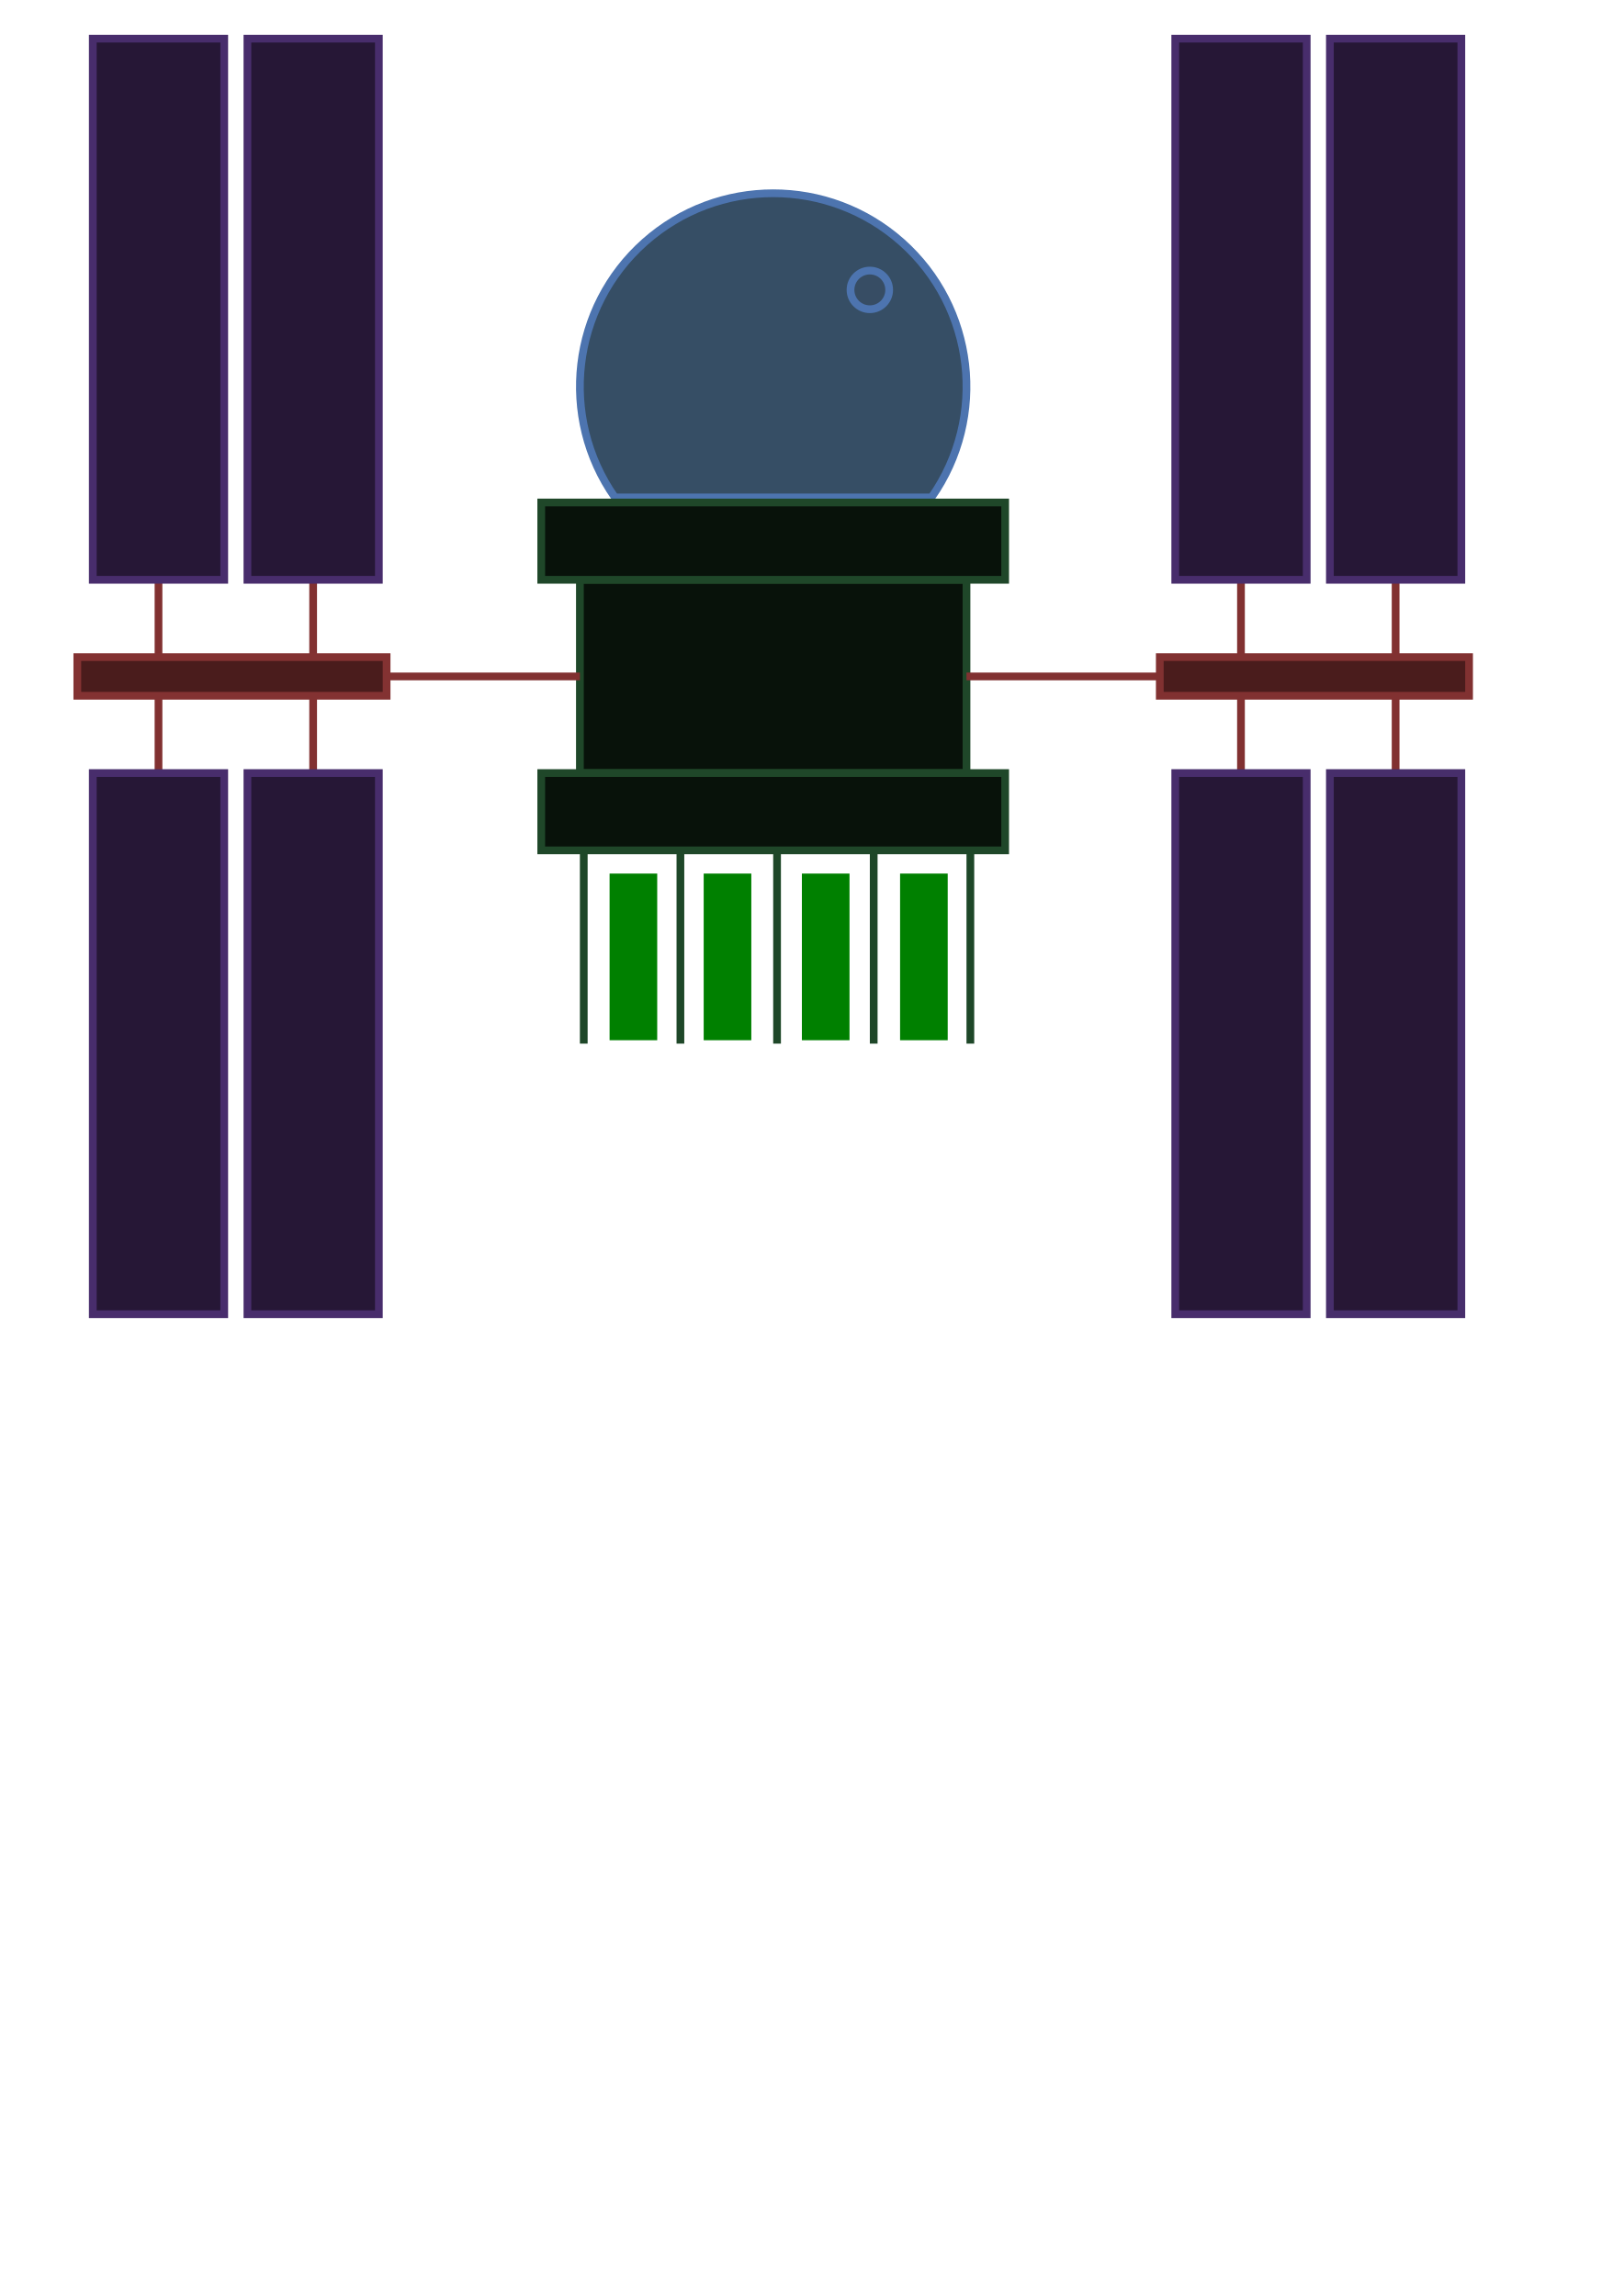
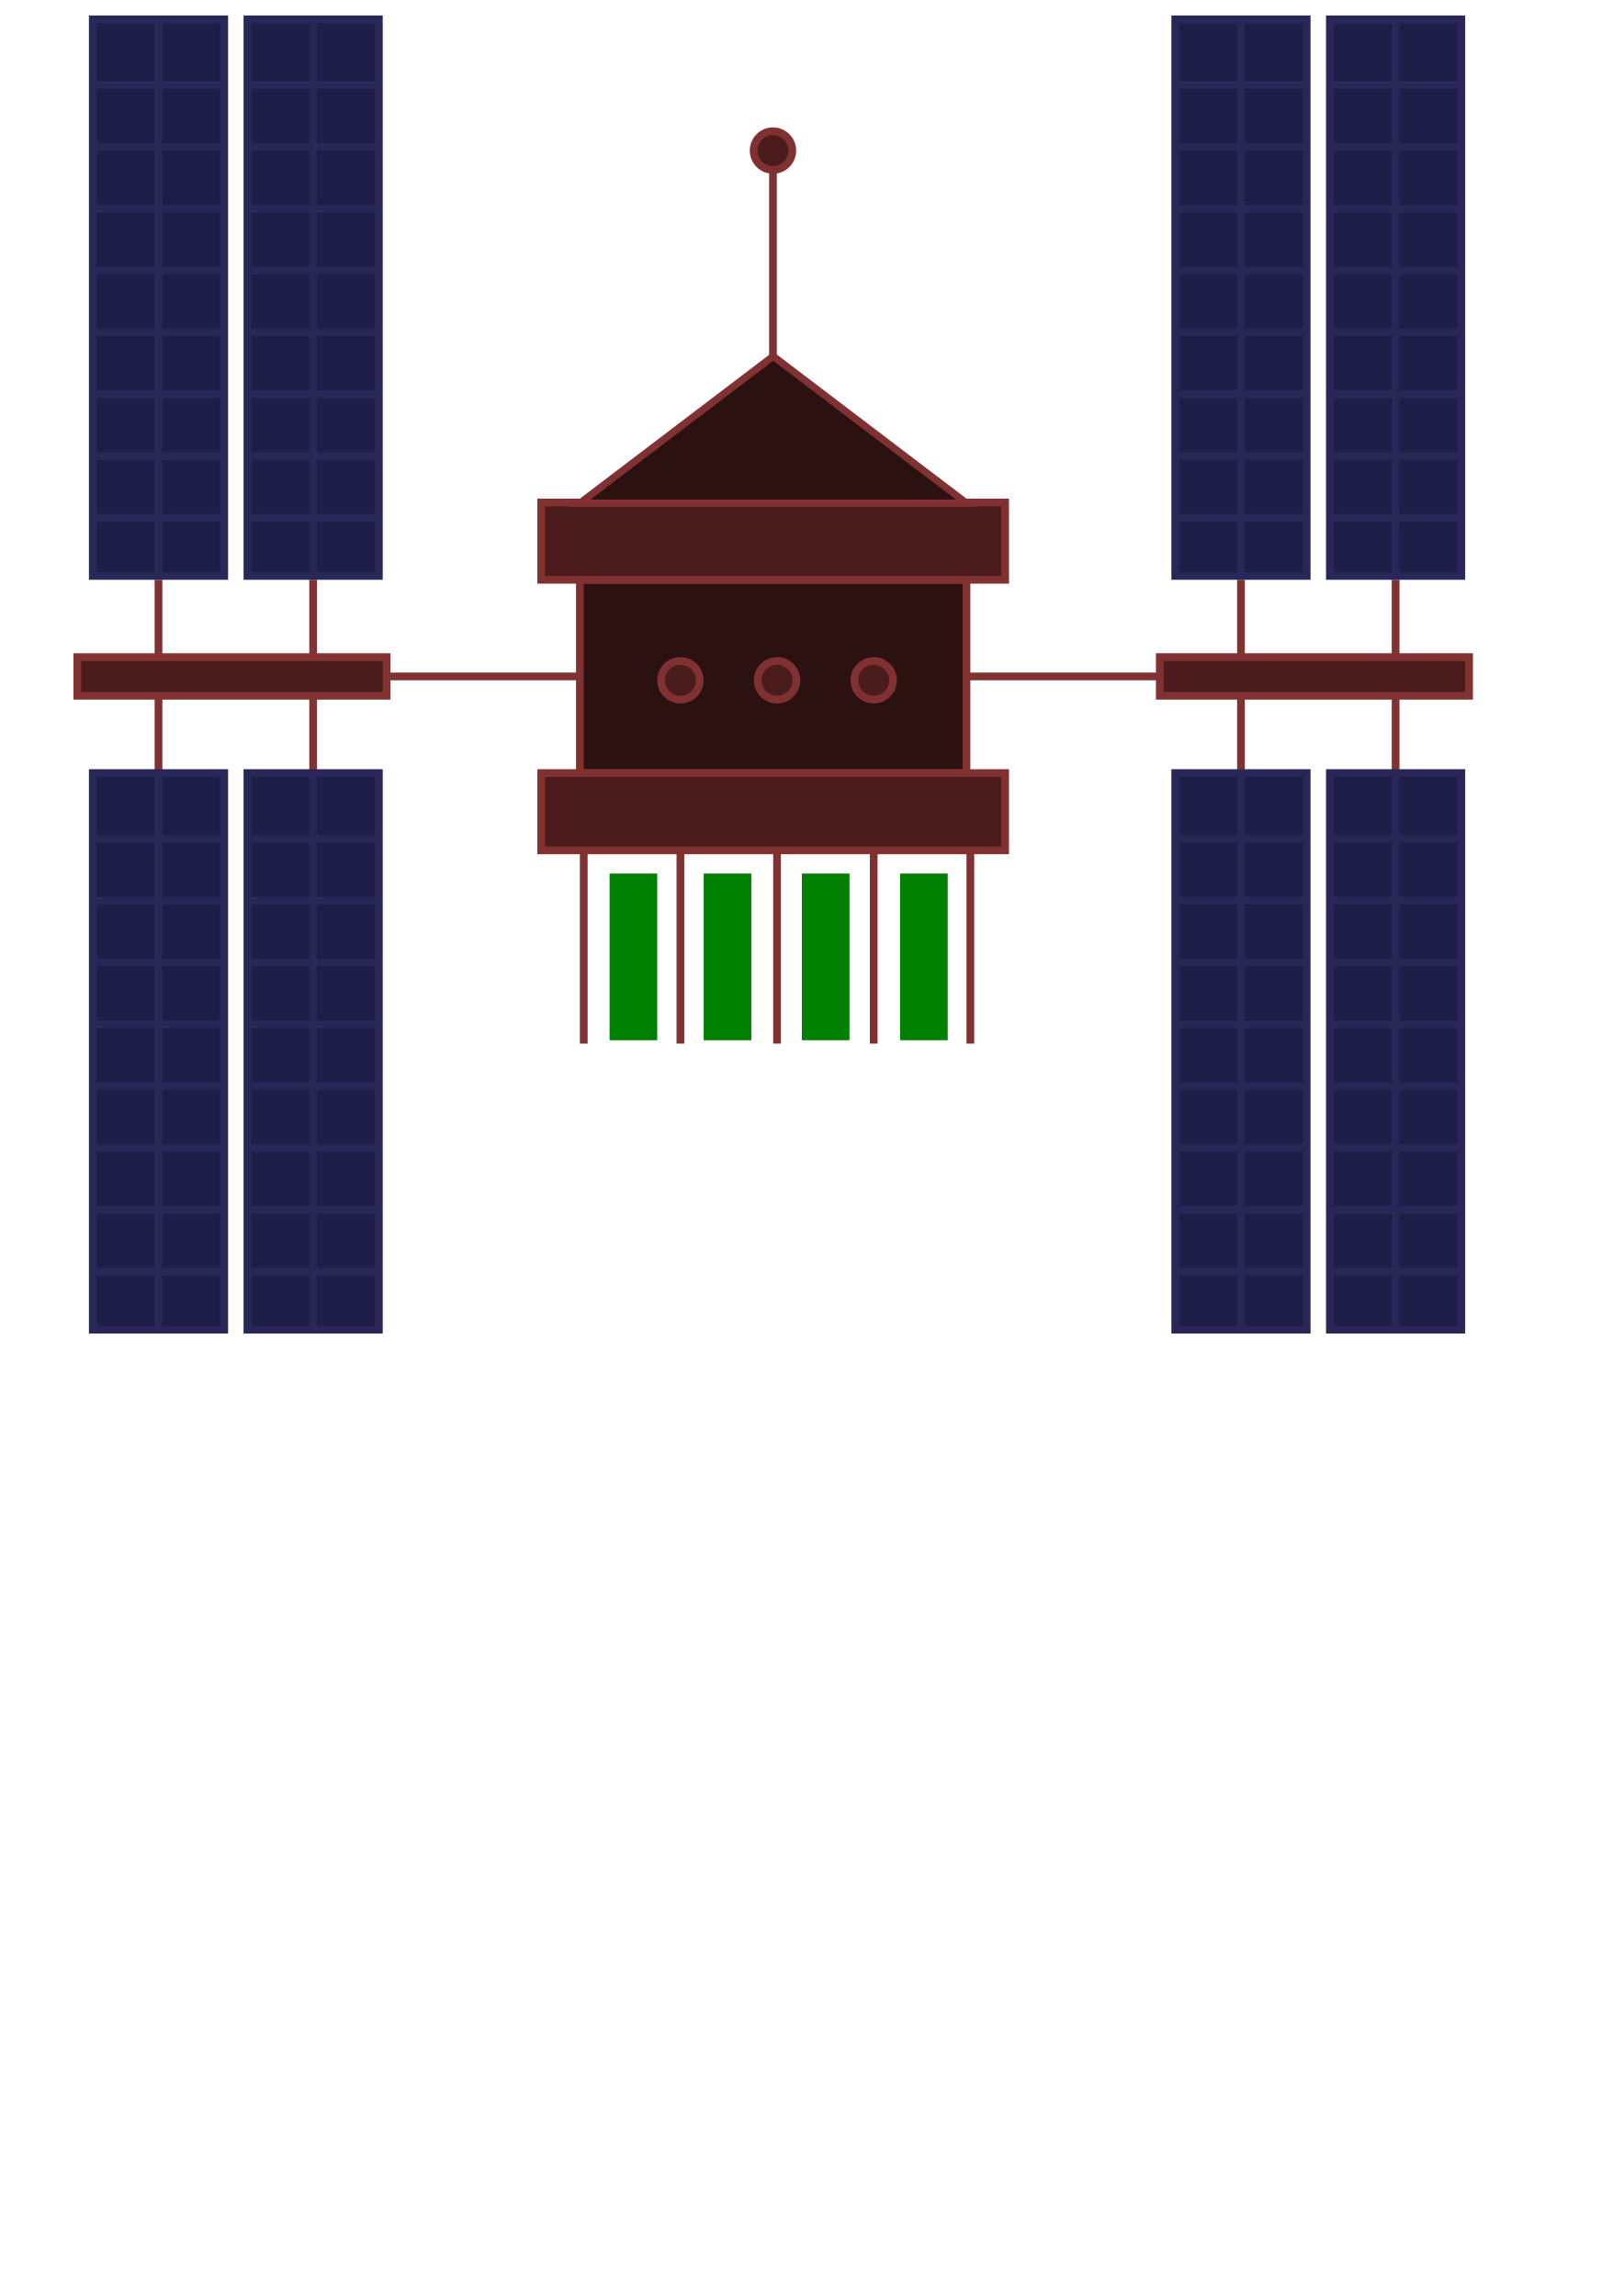
<svg xmlns="http://www.w3.org/2000/svg" width="210mm" height="297mm" viewBox="0 0 210 297" version="1.1" id="svg1">
-   <defs id="defs1" />
+   <defs id="defs1">
+     </defs>
  <g id="layer1">
-     <path style="fill:#364e65;fill-opacity:1;stroke:#4d74af;stroke-width:1;stroke-dasharray:none;stroke-opacity:1" id="path4" d="m 79.521,64.339 a 25,25 0 0 1 3.859,-33.015 25,25 0 0 1 33.24,0 25,25 0 0 1 3.859,33.015 z" />
-     <rect style="fill:#08120a;stroke-width:1;stroke-dasharray:none;stroke:#1f4729;stroke-opacity:1;fill-opacity:1" id="rect1" width="50" height="25" x="75" y="75" />
-     <rect style="fill:#08120a;stroke-width:1;stroke:#1f4729;stroke-opacity:1;fill-opacity:1;stroke-dasharray:none" id="rect2" width="60" height="10" x="70" y="100" ry="0" />
-     <rect style="fill:#1e4728;stroke-width:0.216;fill-opacity:1" id="rect6" width="1" height="25" x="100" y="110" />
-     <rect style="fill:#1e4728;stroke-width:0.216;fill-opacity:1" id="rect6-1" width="1" height="25" x="125" y="110" />
+     <rect style="fill:#2c1111;stroke-width:1;stroke-dasharray:none;stroke:#823131;stroke-opacity:1;fill-opacity:1" id="rect1" width="50" height="25" x="75" y="75" />
+     <rect style="fill:#4a1c1c;stroke-width:1;stroke:#823131;stroke-opacity:1;fill-opacity:1;stroke-dasharray:none" id="rect2" width="60" height="10" x="70" y="100" ry="0" />
+     <rect style="fill:#813131;fill-opacity:1;stroke-width:0.216" id="rect6" width="1" height="25" x="100" y="110" />
+     <rect style="fill:#813131;stroke-width:0.216;fill-opacity:1" id="rect6-1" width="1" height="25" x="125" y="110" />
    <rect style="fill:#813131;stroke-width:0.216;fill-opacity:1" id="rect6-1-8" width="25" height="1" x="125" y="87" />
    <rect style="fill:#813131;stroke-width:0.216;fill-opacity:1" id="rect6-1-8-5" width="25" height="1" x="50" y="87" />
-     <rect style="fill:#1e4728;stroke-width:0.216;fill-opacity:1" id="rect6-2" width="1" height="25" x="75" y="110" />
-     <rect style="fill:#1e4728;stroke-width:0.216;fill-opacity:1" id="rect6-23" width="1" height="25" x="87.5" y="110" />
-     <rect style="fill:#1e4728;stroke-width:0.216;fill-opacity:1" id="rect6-8" width="1" height="25" x="112.5" y="110" />
-     <circle style="fill:#374d64;stroke-width:1;stroke:#4d74af;stroke-opacity:1;stroke-dasharray:none;fill-opacity:1" id="path6" cx="112.5" cy="37.5" r="2.5" />
+     <rect style="fill:#813131;stroke-width:0.216;fill-opacity:1" id="rect6-2" width="1" height="25" x="75" y="110" />
+     <rect style="fill:#813131;stroke-width:0.216;fill-opacity:1" id="rect6-23" width="1" height="25" x="87.5" y="110" />
+     <rect style="fill:#813131;stroke-width:0.216;fill-opacity:1" id="rect6-8" width="1" height="25" x="112.5" y="110" />
+     <circle style="fill:#4a1c1c;fill-opacity:1;stroke:#813131;stroke-width:1;stroke-dasharray:none;stroke-opacity:1" id="path6" cx="100.5" cy="88" r="2.5" />
    <rect style="fill:#813131;stroke-width:0.216;fill-opacity:1" id="rect6-8-3" width="1" height="25" x="160" y="75" />
    <rect style="fill:#813131;stroke-width:0.216;fill-opacity:1" id="rect6-8-3-9" width="1" height="25" x="20" y="75" />
    <rect style="fill:#813131;stroke-width:0.216;fill-opacity:1" id="rect6-8-3-9-2" width="1" height="25" x="40" y="75" />
    <rect style="fill:#813131;stroke-width:0.216;fill-opacity:1" id="rect6-8-3-7" width="1" height="25" x="180" y="75" />
-     <rect style="fill:#261736;stroke-width:1;stroke-dasharray:none;stroke:#482d6c;stroke-opacity:1;fill-opacity:1" id="rect8" width="17" height="70" x="12" y="100" />
-     <rect style="fill:#261736;stroke-width:1;stroke-dasharray:none;stroke:#482d6c;stroke-opacity:1;fill-opacity:1" id="rect9" width="17" height="70" x="32" y="100" />
    <rect style="fill:#4a1c1c;stroke-width:1;stroke-dasharray:none;stroke:#813131;stroke-opacity:1;fill-opacity:1" id="rect7" width="40" height="5" x="150" y="85" />
    <rect style="fill:#4a1c1c;stroke-width:1;stroke-dasharray:none;stroke:#833232;stroke-opacity:1;fill-opacity:1" id="rect7-3" width="40" height="5" x="10" y="85" />
-     <rect style="fill:#261736;stroke-width:1;stroke-dasharray:none;stroke:#482d6c;stroke-opacity:1;fill-opacity:1" id="rect10" width="17" height="70" x="152" y="100" />
-     <rect style="fill:#271735;stroke-width:1;stroke-dasharray:none;stroke:#472e6b;stroke-opacity:1;fill-opacity:1" id="rect11" width="17" height="70" x="172" y="100" />
-     <rect style="fill:#261736;stroke-width:1;stroke-dasharray:none;stroke:#482d6c;stroke-opacity:1;fill-opacity:1" id="rect12" width="17" height="70" x="12" y="5" />
-     <rect style="fill:#261736;stroke-width:1;stroke-dasharray:none;stroke:#482d6c;stroke-opacity:1;fill-opacity:1" id="rect13" width="17" height="70" x="32" y="5" />
-     <rect style="fill:#261736;stroke-width:1;stroke-dasharray:none;stroke:#482d6c;stroke-opacity:1;fill-opacity:1" id="rect14" width="17" height="70" x="152" y="5" />
-     <rect style="fill:#261736;stroke-width:1;stroke-dasharray:none;stroke:#482d6c;stroke-opacity:1;fill-opacity:1" id="rect15" width="17" height="70" x="172" y="5" />
-     <rect style="fill:#08120a;stroke-width:1;stroke:#1f4729;stroke-opacity:1;fill-opacity:1;stroke-dasharray:none" id="rect2-8" width="60" height="10" x="70" y="65" ry="0" />
+     <rect style="fill:#4a1c1c;stroke-width:1;stroke:#823131;stroke-opacity:1;fill-opacity:1;stroke-dasharray:none" id="rect2-8" width="60" height="10" x="70" y="65" ry="0" />
    <rect style="fill:#008000;fill-opacity:1;stroke:none;stroke-width:1.032;stroke-dasharray:none;stroke-opacity:1" id="berth-a-nose-down" width="6.16" height="21.559" x="78.84" y="113" />
    <rect style="fill:#008000;fill-opacity:1;stroke:none;stroke-width:1.032;stroke-dasharray:none;stroke-opacity:1" id="berth-b-nose-down" width="6.16" height="21.559" x="91.011" y="113" />
    <rect style="fill:#008000;fill-opacity:1;stroke:none;stroke-width:1.032;stroke-dasharray:none;stroke-opacity:1" id="berth-c-nose-down" width="6.16" height="21.559" x="103.711" y="113" />
    <rect style="fill:#008000;fill-opacity:1;stroke:none;stroke-width:1.032;stroke-dasharray:none;stroke-opacity:1" id="berth-d-nose-down" width="6.16" height="21.559" x="116.411" y="113" />
+     <circle style="fill:#4a1c1c;fill-opacity:1;stroke:#813131;stroke-width:1;stroke-dasharray:none;stroke-opacity:1" id="circle1" cx="113" cy="88" r="2.5" />
+     <circle style="fill:#4a1c1c;fill-opacity:1;stroke:#813131;stroke-width:1;stroke-dasharray:none;stroke-opacity:1" id="circle2" cx="88" cy="88" r="2.5" />
+     <rect style="fill:#813131;fill-opacity:1;stroke-width:0.216" id="rect3" width="1" height="25" x="99.471" y="21.479" />
+     <circle style="fill:#4a1c1c;fill-opacity:1;stroke:#813131;stroke-width:1;stroke-dasharray:none;stroke-opacity:1" id="circle3" cx="99.971" cy="19.479" r="2.5" />
+     <g id="g21" style="fill:#1e1e48;fill-opacity:1;stroke:#272758;stroke-opacity:1">
+       <rect style="fill:#1e1e48;fill-opacity:1;stroke:#272758;stroke-width:1.014;stroke-dasharray:none;stroke-opacity:1" id="rect11" width="16.986" height="71.986" x="172.007" y="100.007" />
+       <path style="fill:#1e1e48;fill-opacity:1;stroke:#272758;stroke-width:1;stroke-opacity:1" d="m 180.335,100.84 v 69.19" id="path3" transform="matrix(1,0,0,1.040619,0.16543,-4.936175)" />
+       <path style="fill:#1e1e48;fill-opacity:1;stroke:#272758;stroke-width:1;stroke-opacity:1" d="m 171.87,108.201 h 17.297" id="path4" transform="matrix(0.9828072,0,0,1,3.085025,0.29926)" />
+       <path style="fill:#1e1e48;fill-opacity:1;stroke:#272758;stroke-width:1;stroke-opacity:1" d="m 171.87,108.201 h 17.297" id="path5" transform="matrix(0.9828072,0,0,1,3.085025,8.29926)" />
+       <path style="fill:#1e1e48;fill-opacity:1;stroke:#272758;stroke-width:1;stroke-opacity:1" d="m 171.87,108.201 h 17.297" id="path7" transform="matrix(0.9828072,0,0,1,3.085025,16.29926)" />
+       <path style="fill:#1e1e48;fill-opacity:1;stroke:#272758;stroke-width:1;stroke-opacity:1" d="m 171.87,108.201 h 17.297" id="path9" transform="matrix(0.9828072,0,0,1,3.085025,24.29926)" />
+       <path style="fill:#1e1e48;fill-opacity:1;stroke:#272758;stroke-width:1;stroke-opacity:1" d="m 171.87,108.201 h 17.297" id="path13" transform="matrix(0.9828072,0,0,1,3.085025,32.29926)" />
+       <path style="fill:#1e1e48;fill-opacity:1;stroke:#272758;stroke-width:1;stroke-opacity:1" d="m 171.87,108.201 h 17.297" id="path15" transform="matrix(0.9828072,0,0,1,3.085025,40.29926)" />
+       <path style="fill:#1e1e48;fill-opacity:1;stroke:#272758;stroke-width:1;stroke-opacity:1" d="m 171.87,108.201 h 17.297" id="path17" transform="matrix(0.9828072,0,0,1,3.085025,48.29926)" />
+       <path style="fill:#1e1e48;fill-opacity:1;stroke:#272758;stroke-width:1;stroke-opacity:1" d="m 171.87,108.201 h 17.297" id="path19" transform="matrix(0.9828072,0,0,1,3.085025,56.29926)" />
+     </g>
+     <g id="g31" transform="translate(0,-97.5)" style="fill:#1e1e48;fill-opacity:1;stroke:#272758;stroke-opacity:1">
+       <rect style="fill:#1e1e48;fill-opacity:1;stroke:#272758;stroke-width:1.014;stroke-dasharray:none;stroke-opacity:1" id="rect23" width="16.986" height="71.986" x="172.007" y="100.007" />
+       <path style="fill:#1e1e48;fill-opacity:1;stroke:#272758;stroke-width:1;stroke-opacity:1" d="m 180.335,100.84 v 69.19" id="path23" transform="matrix(1,0,0,1.040619,0.16543,-4.936175)" />
+       <path style="fill:#1e1e48;fill-opacity:1;stroke:#272758;stroke-width:1;stroke-opacity:1" d="m 171.87,108.201 h 17.297" id="path24" transform="matrix(0.9828072,0,0,1,3.085025,0.29926)" />
+       <path style="fill:#1e1e48;fill-opacity:1;stroke:#272758;stroke-width:1;stroke-opacity:1" d="m 171.87,108.201 h 17.297" id="path25" transform="matrix(0.9828072,0,0,1,3.085025,8.29926)" />
+       <path style="fill:#1e1e48;fill-opacity:1;stroke:#272758;stroke-width:1;stroke-opacity:1" d="m 171.87,108.201 h 17.297" id="path26" transform="matrix(0.9828072,0,0,1,3.085025,16.29926)" />
+       <path style="fill:#1e1e48;fill-opacity:1;stroke:#272758;stroke-width:1;stroke-opacity:1" d="m 171.87,108.201 h 17.297" id="path27" transform="matrix(0.9828072,0,0,1,3.085025,24.29926)" />
+       <path style="fill:#1e1e48;fill-opacity:1;stroke:#272758;stroke-width:1;stroke-opacity:1" d="m 171.87,108.201 h 17.297" id="path28" transform="matrix(0.9828072,0,0,1,3.085025,32.29926)" />
+       <path style="fill:#1e1e48;fill-opacity:1;stroke:#272758;stroke-width:1;stroke-opacity:1" d="m 171.87,108.201 h 17.297" id="path29" transform="matrix(0.9828072,0,0,1,3.085025,40.29926)" />
+       <path style="fill:#1e1e48;fill-opacity:1;stroke:#272758;stroke-width:1;stroke-opacity:1" d="m 171.87,108.201 h 17.297" id="path30" transform="matrix(0.9828072,0,0,1,3.085025,48.29926)" />
+       <path style="fill:#1e1e48;fill-opacity:1;stroke:#272758;stroke-width:1;stroke-opacity:1" d="m 171.87,108.201 h 17.297" id="path31" transform="matrix(0.9828072,0,0,1,3.085025,56.29926)" />
+     </g>
+     <g id="g56" transform="translate(-20)" style="fill:#1e1e48;fill-opacity:1;stroke:#272758;stroke-opacity:1">
+       <rect style="fill:#1e1e48;fill-opacity:1;stroke:#272758;stroke-width:1.014;stroke-dasharray:none;stroke-opacity:1" id="rect48" width="16.986" height="71.986" x="172.007" y="100.007" />
+       <path style="fill:#1e1e48;fill-opacity:1;stroke:#272758;stroke-width:1;stroke-opacity:1" d="m 180.335,100.84 v 69.19" id="path48" transform="matrix(1,0,0,1.040619,0.16543,-4.936175)" />
+       <path style="fill:#1e1e48;fill-opacity:1;stroke:#272758;stroke-width:1;stroke-opacity:1" d="m 171.87,108.201 h 17.297" id="path49" transform="matrix(0.9828072,0,0,1,3.085025,0.29926)" />
+       <path style="fill:#1e1e48;fill-opacity:1;stroke:#272758;stroke-width:1;stroke-opacity:1" d="m 171.87,108.201 h 17.297" id="path50" transform="matrix(0.9828072,0,0,1,3.085025,8.29926)" />
+       <path style="fill:#1e1e48;fill-opacity:1;stroke:#272758;stroke-width:1;stroke-opacity:1" d="m 171.87,108.201 h 17.297" id="path51" transform="matrix(0.9828072,0,0,1,3.085025,16.29926)" />
+       <path style="fill:#1e1e48;fill-opacity:1;stroke:#272758;stroke-width:1;stroke-opacity:1" d="m 171.87,108.201 h 17.297" id="path52" transform="matrix(0.9828072,0,0,1,3.085025,24.29926)" />
+       <path style="fill:#1e1e48;fill-opacity:1;stroke:#272758;stroke-width:1;stroke-opacity:1" d="m 171.87,108.201 h 17.297" id="path53" transform="matrix(0.9828072,0,0,1,3.085025,32.29926)" />
+       <path style="fill:#1e1e48;fill-opacity:1;stroke:#272758;stroke-width:1;stroke-opacity:1" d="m 171.87,108.201 h 17.297" id="path54" transform="matrix(0.9828072,0,0,1,3.085025,40.29926)" />
+       <path style="fill:#1e1e48;fill-opacity:1;stroke:#272758;stroke-width:1;stroke-opacity:1" d="m 171.87,108.201 h 17.297" id="path55" transform="matrix(0.9828072,0,0,1,3.085025,48.29926)" />
+       <path style="fill:#1e1e48;fill-opacity:1;stroke:#272758;stroke-width:1;stroke-opacity:1" d="m 171.87,108.201 h 17.297" id="path56" transform="matrix(0.9828072,0,0,1,3.085025,56.29926)" />
+     </g>
+     <g id="g81" transform="translate(-160)" style="fill:#1e1e48;fill-opacity:1;stroke:#272758;stroke-opacity:1">
+       <rect style="fill:#1e1e48;fill-opacity:1;stroke:#272758;stroke-width:1.014;stroke-dasharray:none;stroke-opacity:1" id="rect73" width="16.986" height="71.986" x="172.007" y="100.007" />
+       <path style="fill:#1e1e48;fill-opacity:1;stroke:#272758;stroke-width:1;stroke-opacity:1" d="m 180.335,100.84 v 69.19" id="path73" transform="matrix(1,0,0,1.040619,0.16543,-4.936175)" />
+       <path style="fill:#1e1e48;fill-opacity:1;stroke:#272758;stroke-width:1;stroke-opacity:1" d="m 171.87,108.201 h 17.297" id="path74" transform="matrix(0.9828072,0,0,1,3.085025,0.29926)" />
+       <path style="fill:#1e1e48;fill-opacity:1;stroke:#272758;stroke-width:1;stroke-opacity:1" d="m 171.87,108.201 h 17.297" id="path75" transform="matrix(0.9828072,0,0,1,3.085025,8.29926)" />
+       <path style="fill:#1e1e48;fill-opacity:1;stroke:#272758;stroke-width:1;stroke-opacity:1" d="m 171.87,108.201 h 17.297" id="path76" transform="matrix(0.9828072,0,0,1,3.085025,16.29926)" />
+       <path style="fill:#1e1e48;fill-opacity:1;stroke:#272758;stroke-width:1;stroke-opacity:1" d="m 171.87,108.201 h 17.297" id="path77" transform="matrix(0.9828072,0,0,1,3.085025,24.29926)" />
+       <path style="fill:#1e1e48;fill-opacity:1;stroke:#272758;stroke-width:1;stroke-opacity:1" d="m 171.87,108.201 h 17.297" id="path78" transform="matrix(0.9828072,0,0,1,3.085025,32.29926)" />
+       <path style="fill:#1e1e48;fill-opacity:1;stroke:#272758;stroke-width:1;stroke-opacity:1" d="m 171.87,108.201 h 17.297" id="path79" transform="matrix(0.9828072,0,0,1,3.085025,40.29926)" />
+       <path style="fill:#1e1e48;fill-opacity:1;stroke:#272758;stroke-width:1;stroke-opacity:1" d="m 171.87,108.201 h 17.297" id="path80" transform="matrix(0.9828072,0,0,1,3.085025,48.29926)" />
+       <path style="fill:#1e1e48;fill-opacity:1;stroke:#272758;stroke-width:1;stroke-opacity:1" d="m 171.87,108.201 h 17.297" id="path81" transform="matrix(0.9828072,0,0,1,3.085025,56.29926)" />
+     </g>
+     <g id="g131" transform="translate(-140)" style="fill:#1e1e48;fill-opacity:1;stroke:#272758;stroke-opacity:1">
+       <rect style="fill:#1e1e48;fill-opacity:1;stroke:#272758;stroke-width:1.014;stroke-dasharray:none;stroke-opacity:1" id="rect123" width="16.986" height="71.986" x="172.007" y="100.007" />
+       <path style="fill:#1e1e48;fill-opacity:1;stroke:#272758;stroke-width:1;stroke-opacity:1" d="m 180.335,100.84 v 69.19" id="path123" transform="matrix(1,0,0,1.040619,0.16543,-4.936175)" />
+       <path style="fill:#1e1e48;fill-opacity:1;stroke:#272758;stroke-width:1;stroke-opacity:1" d="m 171.87,108.201 h 17.297" id="path124" transform="matrix(0.9828072,0,0,1,3.085025,0.29926)" />
+       <path style="fill:#1e1e48;fill-opacity:1;stroke:#272758;stroke-width:1;stroke-opacity:1" d="m 171.87,108.201 h 17.297" id="path125" transform="matrix(0.9828072,0,0,1,3.085025,8.29926)" />
+       <path style="fill:#1e1e48;fill-opacity:1;stroke:#272758;stroke-width:1;stroke-opacity:1" d="m 171.87,108.201 h 17.297" id="path126" transform="matrix(0.9828072,0,0,1,3.085025,16.29926)" />
+       <path style="fill:#1e1e48;fill-opacity:1;stroke:#272758;stroke-width:1;stroke-opacity:1" d="m 171.87,108.201 h 17.297" id="path127" transform="matrix(0.9828072,0,0,1,3.085025,24.29926)" />
+       <path style="fill:#1e1e48;fill-opacity:1;stroke:#272758;stroke-width:1;stroke-opacity:1" d="m 171.87,108.201 h 17.297" id="path128" transform="matrix(0.9828072,0,0,1,3.085025,32.29926)" />
+       <path style="fill:#1e1e48;fill-opacity:1;stroke:#272758;stroke-width:1;stroke-opacity:1" d="m 171.87,108.201 h 17.297" id="path129" transform="matrix(0.9828072,0,0,1,3.085025,40.29926)" />
+       <path style="fill:#1e1e48;fill-opacity:1;stroke:#272758;stroke-width:1;stroke-opacity:1" d="m 171.87,108.201 h 17.297" id="path130" transform="matrix(0.9828072,0,0,1,3.085025,48.29926)" />
+       <path style="fill:#1e1e48;fill-opacity:1;stroke:#272758;stroke-width:1;stroke-opacity:1" d="m 171.87,108.201 h 17.297" id="path131" transform="matrix(0.9828072,0,0,1,3.085025,56.29926)" />
+     </g>
+     <g id="g156" transform="translate(-20,-97.5)" style="fill:#1e1e48;fill-opacity:1;stroke:#272758;stroke-opacity:1">
+       <rect style="fill:#1e1e48;fill-opacity:1;stroke:#272758;stroke-width:1.014;stroke-dasharray:none;stroke-opacity:1" id="rect148" width="16.986" height="71.986" x="172.007" y="100.007" />
+       <path style="fill:#1e1e48;fill-opacity:1;stroke:#272758;stroke-width:1;stroke-opacity:1" d="m 180.335,100.84 v 69.19" id="path148" transform="matrix(1,0,0,1.040619,0.16543,-4.936175)" />
+       <path style="fill:#1e1e48;fill-opacity:1;stroke:#272758;stroke-width:1;stroke-opacity:1" d="m 171.87,108.201 h 17.297" id="path149" transform="matrix(0.9828072,0,0,1,3.085025,0.29926)" />
+       <path style="fill:#1e1e48;fill-opacity:1;stroke:#272758;stroke-width:1;stroke-opacity:1" d="m 171.87,108.201 h 17.297" id="path150" transform="matrix(0.9828072,0,0,1,3.085025,8.29926)" />
+       <path style="fill:#1e1e48;fill-opacity:1;stroke:#272758;stroke-width:1;stroke-opacity:1" d="m 171.87,108.201 h 17.297" id="path151" transform="matrix(0.9828072,0,0,1,3.085025,16.29926)" />
+       <path style="fill:#1e1e48;fill-opacity:1;stroke:#272758;stroke-width:1;stroke-opacity:1" d="m 171.87,108.201 h 17.297" id="path152" transform="matrix(0.9828072,0,0,1,3.085025,24.29926)" />
+       <path style="fill:#1e1e48;fill-opacity:1;stroke:#272758;stroke-width:1;stroke-opacity:1" d="m 171.87,108.201 h 17.297" id="path153" transform="matrix(0.9828072,0,0,1,3.085025,32.29926)" />
+       <path style="fill:#1e1e48;fill-opacity:1;stroke:#272758;stroke-width:1;stroke-opacity:1" d="m 171.87,108.201 h 17.297" id="path154" transform="matrix(0.9828072,0,0,1,3.085025,40.29926)" />
+       <path style="fill:#1e1e48;fill-opacity:1;stroke:#272758;stroke-width:1;stroke-opacity:1" d="m 171.87,108.201 h 17.297" id="path155" transform="matrix(0.9828072,0,0,1,3.085025,48.29926)" />
+       <path style="fill:#1e1e48;fill-opacity:1;stroke:#272758;stroke-width:1;stroke-opacity:1" d="m 171.87,108.201 h 17.297" id="path156" transform="matrix(0.9828072,0,0,1,3.085025,56.29926)" />
+     </g>
+     <g id="g181" transform="translate(-140,-97.5)" style="fill:#1e1e48;fill-opacity:1;stroke:#272758;stroke-opacity:1">
+       <rect style="fill:#1e1e48;fill-opacity:1;stroke:#272758;stroke-width:1.014;stroke-dasharray:none;stroke-opacity:1" id="rect173" width="16.986" height="71.986" x="172.007" y="100.007" />
+       <path style="fill:#1e1e48;fill-opacity:1;stroke:#272758;stroke-width:1;stroke-opacity:1" d="m 180.335,100.84 v 69.19" id="path173" transform="matrix(1,0,0,1.040619,0.16543,-4.936175)" />
+       <path style="fill:#1e1e48;fill-opacity:1;stroke:#272758;stroke-width:1;stroke-opacity:1" d="m 171.87,108.201 h 17.297" id="path174" transform="matrix(0.9828072,0,0,1,3.085025,0.29926)" />
+       <path style="fill:#1e1e48;fill-opacity:1;stroke:#272758;stroke-width:1;stroke-opacity:1" d="m 171.87,108.201 h 17.297" id="path175" transform="matrix(0.9828072,0,0,1,3.085025,8.29926)" />
+       <path style="fill:#1e1e48;fill-opacity:1;stroke:#272758;stroke-width:1;stroke-opacity:1" d="m 171.87,108.201 h 17.297" id="path176" transform="matrix(0.9828072,0,0,1,3.085025,16.29926)" />
+       <path style="fill:#1e1e48;fill-opacity:1;stroke:#272758;stroke-width:1;stroke-opacity:1" d="m 171.87,108.201 h 17.297" id="path177" transform="matrix(0.9828072,0,0,1,3.085025,24.29926)" />
+       <path style="fill:#1e1e48;fill-opacity:1;stroke:#272758;stroke-width:1;stroke-opacity:1" d="m 171.87,108.201 h 17.297" id="path178" transform="matrix(0.9828072,0,0,1,3.085025,32.29926)" />
+       <path style="fill:#1e1e48;fill-opacity:1;stroke:#272758;stroke-width:1;stroke-opacity:1" d="m 171.87,108.201 h 17.297" id="path179" transform="matrix(0.9828072,0,0,1,3.085025,40.29926)" />
+       <path style="fill:#1e1e48;fill-opacity:1;stroke:#272758;stroke-width:1;stroke-opacity:1" d="m 171.87,108.201 h 17.297" id="path180" transform="matrix(0.9828072,0,0,1,3.085025,48.29926)" />
+       <path style="fill:#1e1e48;fill-opacity:1;stroke:#272758;stroke-width:1;stroke-opacity:1" d="m 171.87,108.201 h 17.297" id="path181" transform="matrix(0.9828072,0,0,1,3.085025,56.29926)" />
+     </g>
+     <g id="g206" transform="translate(-160,-97.5)" style="fill:#1e1e48;fill-opacity:1;stroke:#272758;stroke-opacity:1">
+       <rect style="fill:#1e1e48;fill-opacity:1;stroke:#272758;stroke-width:1.014;stroke-dasharray:none;stroke-opacity:1" id="rect198" width="16.986" height="71.986" x="172.007" y="100.007" />
+       <path style="fill:#1e1e48;fill-opacity:1;stroke:#272758;stroke-width:1;stroke-opacity:1" d="m 180.335,100.84 v 69.19" id="path198" transform="matrix(1,0,0,1.040619,0.16543,-4.936175)" />
+       <path style="fill:#1e1e48;fill-opacity:1;stroke:#272758;stroke-width:1;stroke-opacity:1" d="m 171.87,108.201 h 17.297" id="path199" transform="matrix(0.9828072,0,0,1,3.085025,0.29926)" />
+       <path style="fill:#1e1e48;fill-opacity:1;stroke:#272758;stroke-width:1;stroke-opacity:1" d="m 171.87,108.201 h 17.297" id="path200" transform="matrix(0.9828072,0,0,1,3.085025,8.29926)" />
+       <path style="fill:#1e1e48;fill-opacity:1;stroke:#272758;stroke-width:1;stroke-opacity:1" d="m 171.87,108.201 h 17.297" id="path201" transform="matrix(0.9828072,0,0,1,3.085025,16.29926)" />
+       <path style="fill:#1e1e48;fill-opacity:1;stroke:#272758;stroke-width:1;stroke-opacity:1" d="m 171.87,108.201 h 17.297" id="path202" transform="matrix(0.9828072,0,0,1,3.085025,24.29926)" />
+       <path style="fill:#1e1e48;fill-opacity:1;stroke:#272758;stroke-width:1;stroke-opacity:1" d="m 171.87,108.201 h 17.297" id="path203" transform="matrix(0.9828072,0,0,1,3.085025,32.29926)" />
+       <path style="fill:#1e1e48;fill-opacity:1;stroke:#272758;stroke-width:1;stroke-opacity:1" d="m 171.87,108.201 h 17.297" id="path204" transform="matrix(0.9828072,0,0,1,3.085025,40.29926)" />
+       <path style="fill:#1e1e48;fill-opacity:1;stroke:#272758;stroke-width:1;stroke-opacity:1" d="m 171.87,108.201 h 17.297" id="path205" transform="matrix(0.9828072,0,0,1,3.085025,48.29926)" />
+       <path style="fill:#1e1e48;fill-opacity:1;stroke:#272758;stroke-width:1;stroke-opacity:1" d="m 171.87,108.201 h 17.297" id="path206" transform="matrix(0.9828072,0,0,1,3.085025,56.29926)" />
+     </g>
+     <path style="fill:#2c1111;fill-opacity:1;stroke:#813131;stroke-width:0.924;stroke-opacity:1" d="m 100,46.081 -25,19 h 50 z" id="path227" />
  </g>
</svg>
